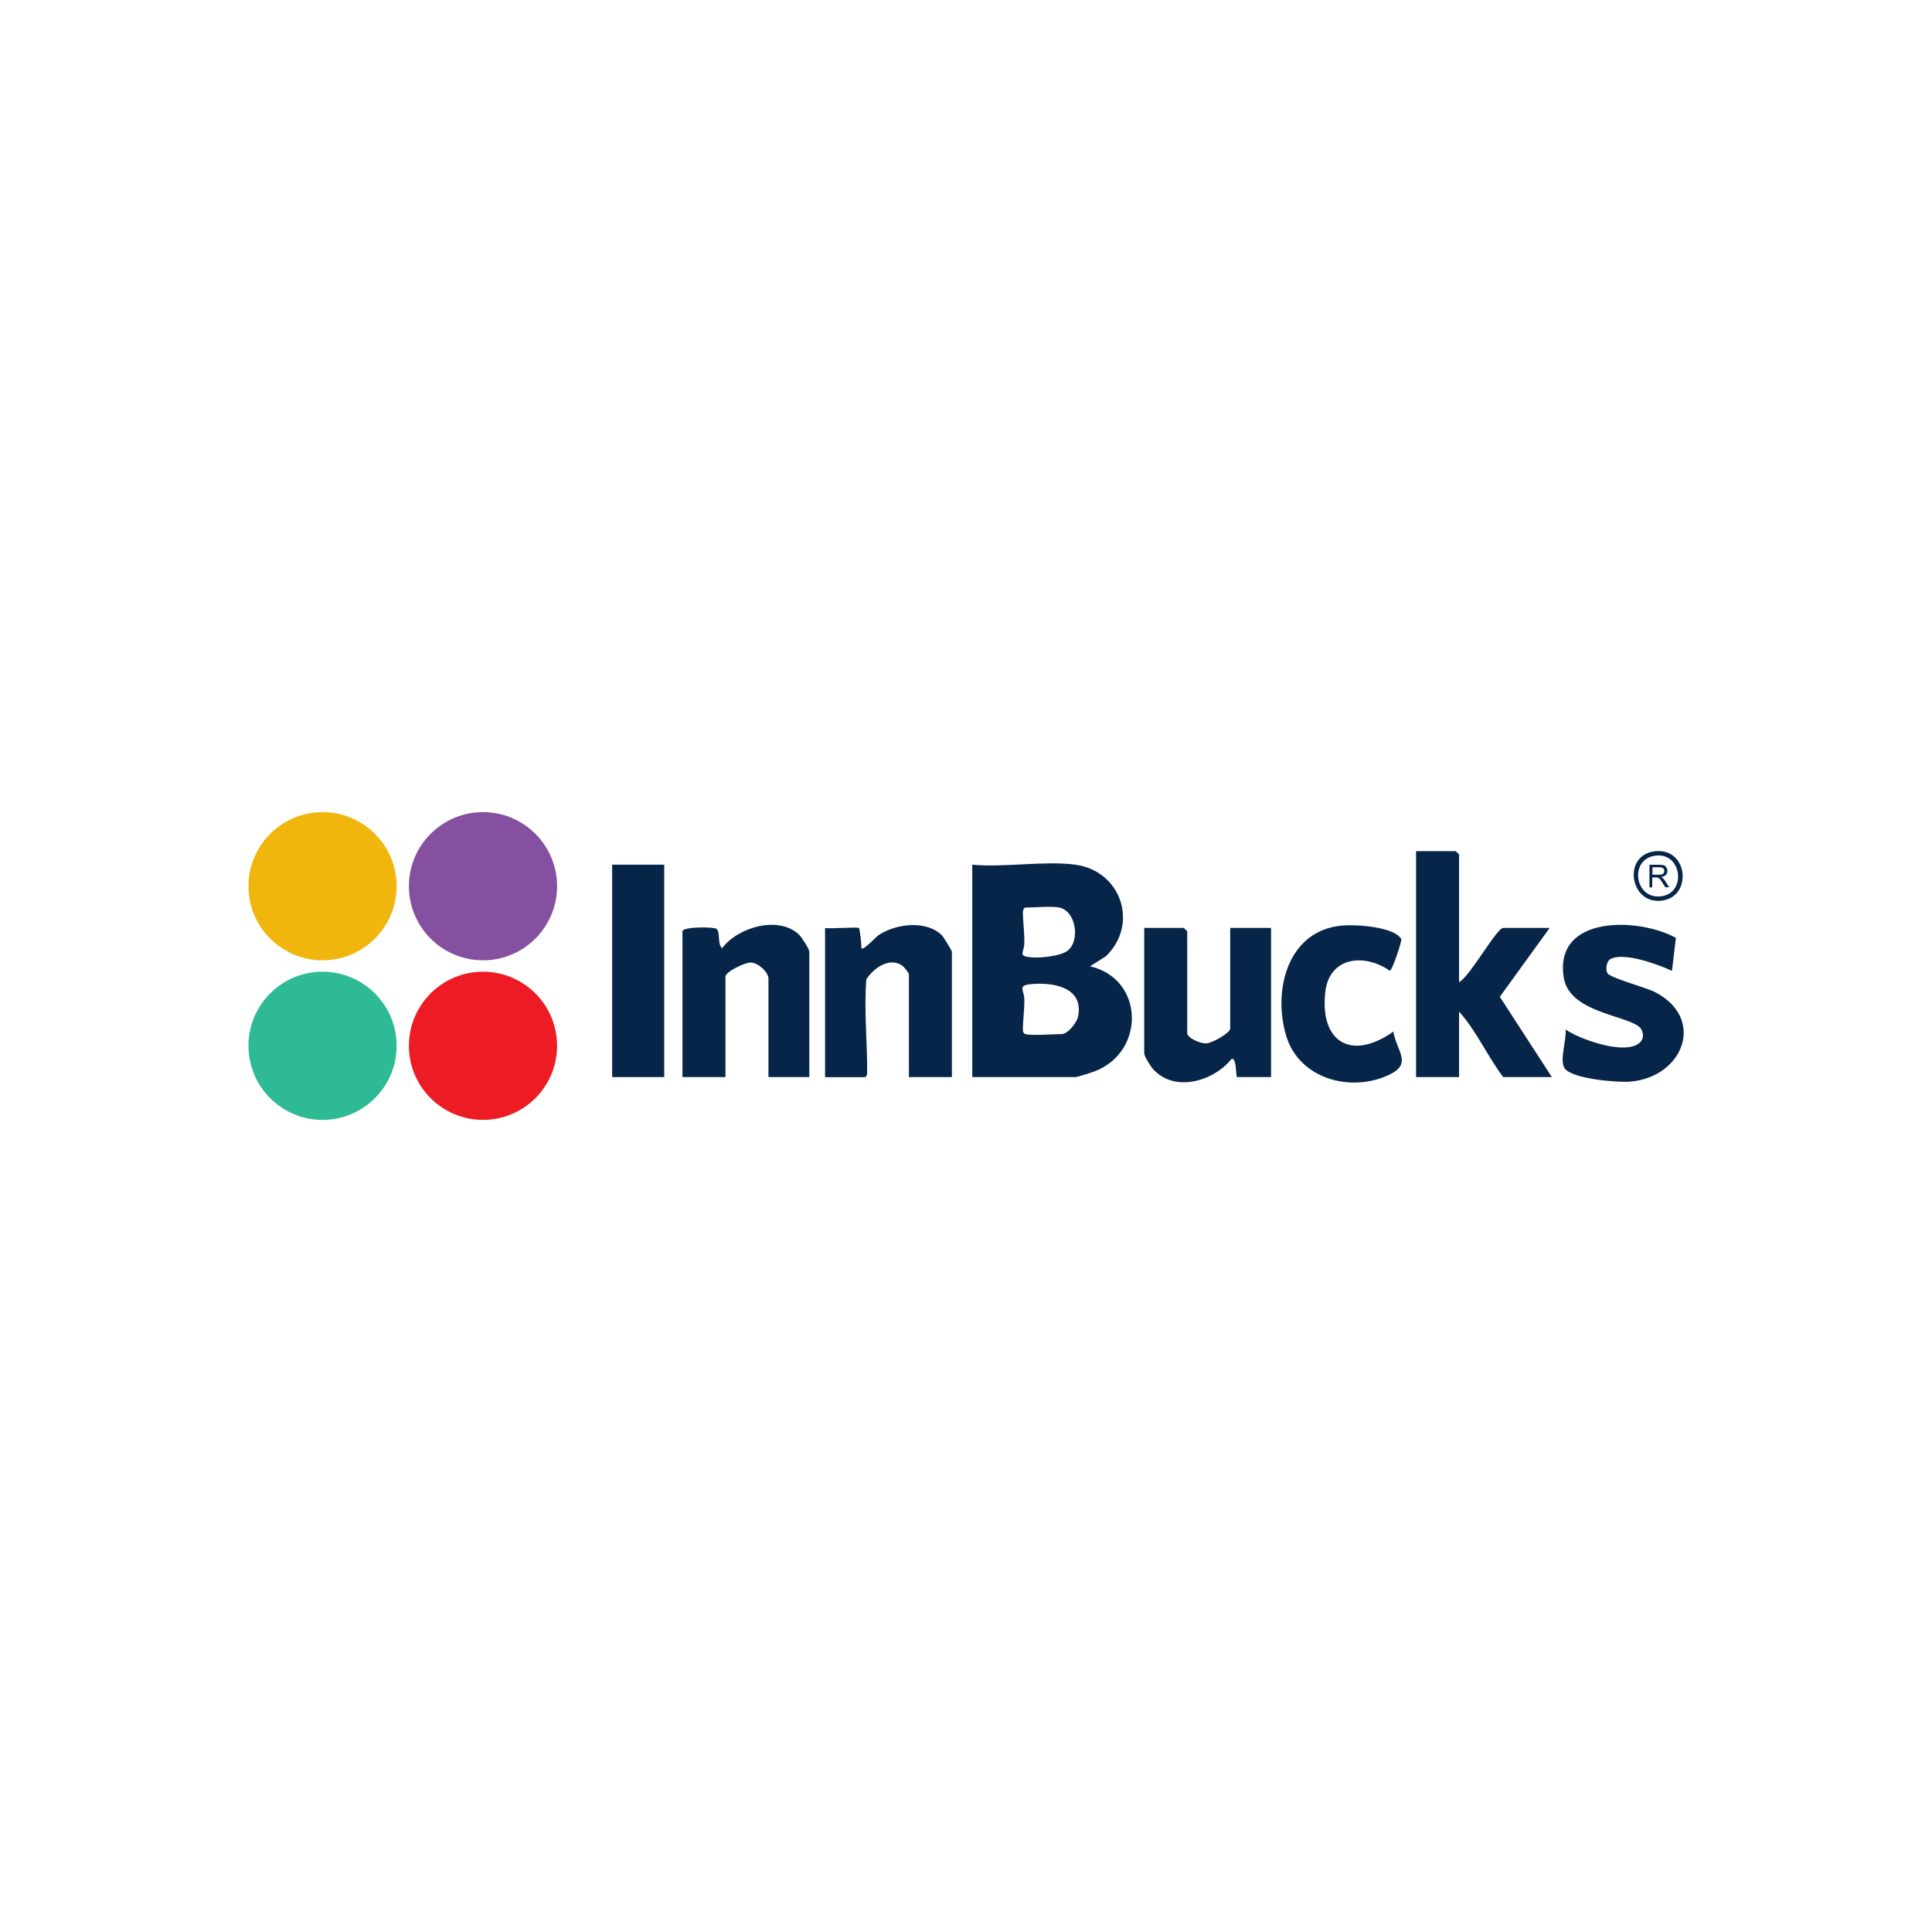
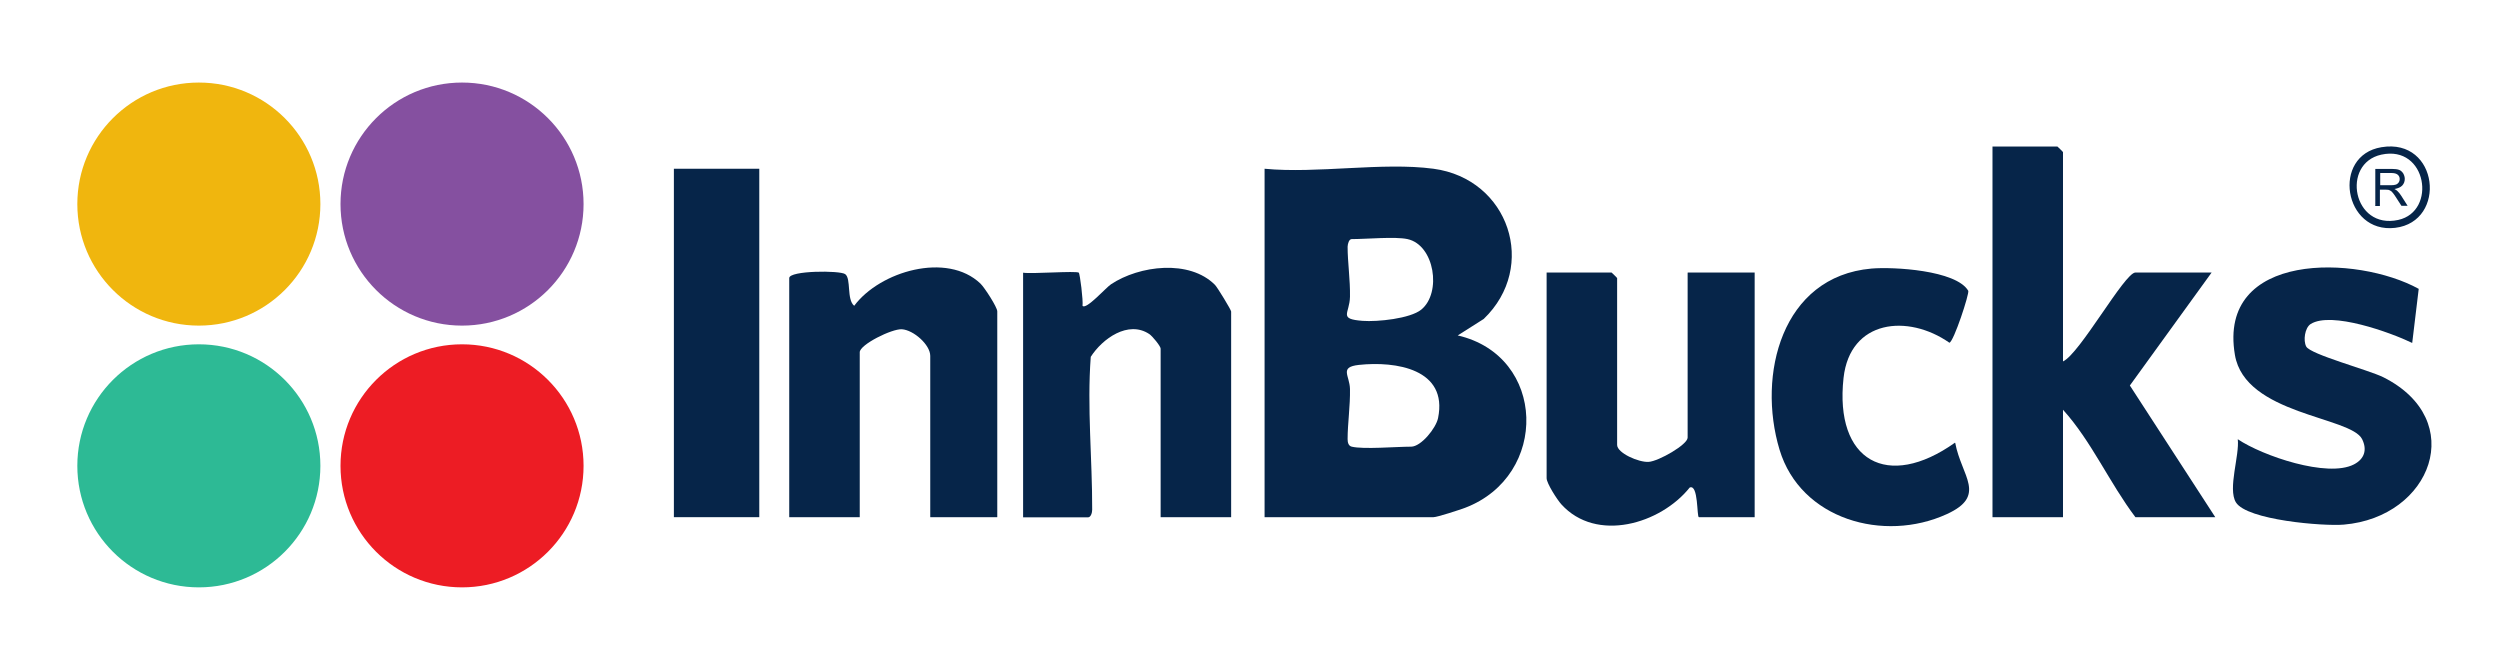
- <svg xmlns="http://www.w3.org/2000/svg" id="Layer_1" data-name="Layer 1" viewBox="0 0 200 200">
+ <svg xmlns="http://www.w3.org/2000/svg" id="Layer_1" version="1.1" viewBox="0 0 157.78 40.97">
  <defs>
    <style>
-       .cls-1 {
+       .st0 {
        fill: #ed1c24;
      }

-       .cls-2 {
+       .st1 {
        fill: #2dba95;
      }

-       .cls-3 {
+       .st2 {
        fill: #062549;
      }

-       .cls-4 {
+       .st3 {
        fill: #8550a0;
      }

-       .cls-5 {
+       .st4 {
        fill: #f0b60e;
      }
    </style>
  </defs>
-   <path class="cls-3" d="M111.31,89.51c4.77.64,6.61,6.18,3.17,9.48l-1.64,1.04c5.61,1.29,5.78,8.86.46,10.88-.35.13-1.75.59-1.99.59h-10.66v-21.99c3.32.32,7.44-.43,10.66,0ZM109.67,93.95c-.77-.17-2.59,0-3.52,0-.17,0-.25.28-.26.48,0,.98.17,2.09.15,3.16s-.76,1.4.8,1.52c.93.07,3-.14,3.7-.71,1.3-1.06.84-4.08-.87-4.45ZM106.15,107.05c.73.18,2.82,0,3.75,0,.62,0,1.57-1.16,1.7-1.81.63-3.09-2.66-3.6-5-3.35-1.25.14-.58.66-.56,1.52.02,1.07-.15,2.18-.15,3.16,0,.21.05.43.26.48Z" />
-   <path class="cls-3" d="M151.04,101.67c1.06-.48,3.89-5.61,4.57-5.61h4.81l-5.16,7.13,5.39,8.31h-5.04c-1.64-2.17-2.77-4.79-4.57-6.78v6.78h-4.45v-23.39h4.1s.35.33.35.35v13.22Z" />
-   <path class="cls-3" d="M127.36,96.06h4.22v15.44h-3.52c-.14,0-.02-2.11-.58-1.87-1.84,2.3-5.89,3.5-8.1,1.06-.27-.3-.93-1.33-.93-1.65v-12.98h4.1s.35.33.35.35v10.53c0,.51,1.36,1.11,1.99,1.07s2.46-1.09,2.46-1.53v-10.41Z" />
-   <path class="cls-3" d="M83.77,111.5h-4.22v-10.18c0-.7-1.05-1.63-1.79-1.68-.63-.04-2.66.97-2.66,1.45v10.41h-4.45v-15.09c0-.48,3.2-.49,3.53-.25.39.28.08,1.6.57,2,1.62-2.18,5.86-3.42,7.97-1.4.26.25,1.06,1.49,1.06,1.75v12.98Z" />
-   <path class="cls-3" d="M88.92,96.06c.08.07.29,1.79.24,2.1.22.28,1.51-1.18,1.8-1.36,1.79-1.19,4.95-1.58,6.56.04.15.15,1.02,1.58,1.02,1.68v12.98h-4.45v-10.64c0-.15-.52-.79-.72-.92-1.33-.88-2.96.3-3.69,1.44-.24,3.21.1,6.45.09,9.65,0,.2-.09.48-.26.48h-4.1v-15.44c.53.09,3.36-.13,3.52,0Z" />
-   <path class="cls-3" d="M173.07,100.5c-1.36-.66-5.1-2.01-6.4-1.19-.37.24-.48,1.04-.28,1.42.26.5,3.92,1.47,4.87,1.94,5.37,2.7,3.04,8.83-2.5,9.3-1.27.11-6.12-.28-6.81-1.41-.52-.86.24-2.96.12-3.98,1.56,1.05,5.66,2.45,7.33,1.59.66-.34.85-.92.52-1.59-.71-1.44-7.39-1.54-8.03-5.32-1.11-6.56,7.72-6.31,11.6-4.17l-.41,3.41Z" />
-   <rect class="cls-3" x="63.37" y="89.51" width="5.39" height="21.99" />
-   <path class="cls-3" d="M144.24,106.82c.39,2.1,2.03,3.32-.54,4.49-3.96,1.81-9.22.34-10.55-4.07-1.42-4.71.13-10.93,5.8-11.43,1.37-.12,5.34.1,6.11,1.4.09.15-.92,3.23-1.19,3.28-2.62-1.83-6.27-1.46-6.68,2.22-.58,5.25,2.78,7.11,7.03,4.09Z" />
-   <path class="cls-3" d="M171.14,88.15c3.62-.6,4.16,4.7.86,5.09-3.25.38-4.03-4.57-.86-5.09ZM171.13,88.62c-2.55.56-1.8,4.75,1.07,4.12,2.45-.54,1.81-4.75-1.07-4.12Z" />
-   <path class="cls-3" d="M170.75,91.84v-2.32h1.03c.21,0,.36.02.47.06s.19.12.26.22c.06.11.1.22.1.35,0,.16-.05.3-.16.42-.11.11-.27.18-.49.22.08.04.14.08.18.12.09.08.17.19.25.31l.4.63h-.39l-.31-.48c-.09-.14-.16-.25-.22-.32-.06-.07-.11-.13-.16-.15-.05-.03-.09-.05-.14-.06-.03,0-.09-.01-.17-.01h-.36v1.03h-.31ZM171.06,90.55h.66c.14,0,.25-.01.33-.04s.14-.08.18-.14.06-.13.06-.21c0-.11-.04-.2-.12-.27-.08-.07-.21-.11-.38-.11h-.73v.77Z" />
-   <circle class="cls-5" cx="33.39" cy="91.74" r="7.67" />
-   <circle class="cls-4" cx="50" cy="91.74" r="7.67" />
-   <circle class="cls-2" cx="33.39" cy="108.26" r="7.67" />
-   <circle class="cls-1" cx="50" cy="108.26" r="7.67" />
+   <path class="st2" d="M90.47,10.65c4.77.64,6.61,6.18,3.17,9.48l-1.64,1.04c5.61,1.29,5.78,8.86.46,10.88-.35.13-1.75.59-1.99.59h-10.66V10.65c3.32.32,7.44-.43,10.66,0ZM88.83,15.09c-.77-.17-2.59,0-3.52,0-.17,0-.25.28-.26.48,0,.98.17,2.09.15,3.16s-.76,1.4.8,1.52c.93.07,3-.14,3.7-.71,1.3-1.06.84-4.08-.87-4.45ZM85.31,28.19c.73.18,2.82,0,3.75,0,.62,0,1.57-1.16,1.7-1.81.63-3.09-2.66-3.6-5-3.35-1.25.14-.58.66-.56,1.52.02,1.07-.15,2.18-.15,3.16,0,.21.05.43.26.48Z" />
+   <path class="st2" d="M130.2,22.81c1.06-.48,3.89-5.61,4.57-5.61h4.81l-5.16,7.13,5.39,8.31h-5.04c-1.64-2.17-2.77-4.79-4.57-6.78v6.78h-4.45V9.25h4.1s.35.33.35.35v13.22h0Z" />
+   <path class="st2" d="M106.52,17.2h4.22v15.44h-3.52c-.14,0-.02-2.11-.58-1.87-1.84,2.3-5.89,3.5-8.1,1.06-.27-.3-.93-1.33-.93-1.65v-12.98h4.1s.35.33.35.35v10.53c0,.51,1.36,1.11,1.99,1.07s2.46-1.09,2.46-1.53v-10.41h.01Z" />
+   <path class="st2" d="M62.93,32.64h-4.22v-10.18c0-.7-1.05-1.63-1.79-1.68-.63-.04-2.66.97-2.66,1.45v10.41h-4.45v-15.09c0-.48,3.2-.49,3.53-.25.39.28.08,1.6.57,2,1.62-2.18,5.86-3.42,7.97-1.4.26.25,1.06,1.49,1.06,1.75v12.98h0Z" />
+   <path class="st2" d="M68.08,17.2c.08.07.29,1.79.24,2.1.22.28,1.51-1.18,1.8-1.36,1.79-1.19,4.95-1.58,6.56.04.15.15,1.02,1.58,1.02,1.68v12.98h-4.45v-10.64c0-.15-.52-.79-.72-.92-1.33-.88-2.96.3-3.69,1.44-.24,3.21.1,6.45.09,9.65,0,.2-.09.48-.26.48h-4.1v-15.44c.53.09,3.36-.13,3.52,0h0Z" />
+   <path class="st2" d="M152.23,21.64c-1.36-.66-5.1-2.01-6.4-1.19-.37.24-.48,1.04-.28,1.42.26.5,3.92,1.47,4.87,1.94,5.37,2.7,3.04,8.83-2.5,9.3-1.27.11-6.12-.28-6.81-1.41-.52-.86.24-2.96.12-3.98,1.56,1.05,5.66,2.45,7.33,1.59.66-.34.85-.92.52-1.59-.71-1.44-7.39-1.54-8.03-5.32-1.11-6.56,7.72-6.31,11.6-4.17l-.41,3.41h-.01Z" />
+   <rect class="st2" x="42.53" y="10.65" width="5.39" height="21.99" />
+   <path class="st2" d="M123.4,27.96c.39,2.1,2.03,3.32-.54,4.49-3.96,1.81-9.22.34-10.55-4.07-1.42-4.71.13-10.93,5.8-11.43,1.37-.12,5.34.1,6.11,1.4.09.15-.92,3.23-1.19,3.28-2.62-1.83-6.27-1.46-6.68,2.22-.58,5.25,2.78,7.11,7.03,4.09l.02.02Z" />
+   <path class="st2" d="M150.3,9.29c3.62-.6,4.16,4.7.86,5.09-3.25.38-4.03-4.57-.86-5.09ZM150.29,9.76c-2.55.56-1.8,4.75,1.07,4.12,2.45-.54,1.81-4.75-1.07-4.12Z" />
+   <path class="st2" d="M149.91,12.98v-2.32h1.03c.21,0,.36.02.47.06s.19.12.26.22c.06.11.1.22.1.35,0,.16-.05.3-.16.42-.11.11-.27.18-.49.22.08.04.14.08.18.12.09.08.17.19.25.31l.4.63h-.39l-.31-.48c-.09-.14-.16-.25-.22-.32s-.11-.13-.16-.15c-.05-.03-.09-.05-.14-.06-.03,0-.09-.01-.17-.01h-.36v1.03h-.31l.02-.02ZM150.22,11.69h.66c.14,0,.25-.01.33-.04s.14-.08.18-.14.06-.13.06-.21c0-.11-.04-.2-.12-.27s-.21-.11-.38-.11h-.73v.77Z" />
+   <circle class="st4" cx="12.55" cy="12.88" r="7.67" />
+   <circle class="st3" cx="29.16" cy="12.88" r="7.67" />
+   <circle class="st1" cx="12.55" cy="29.4" r="7.67" />
+   <circle class="st0" cx="29.16" cy="29.4" r="7.67" />
</svg>
